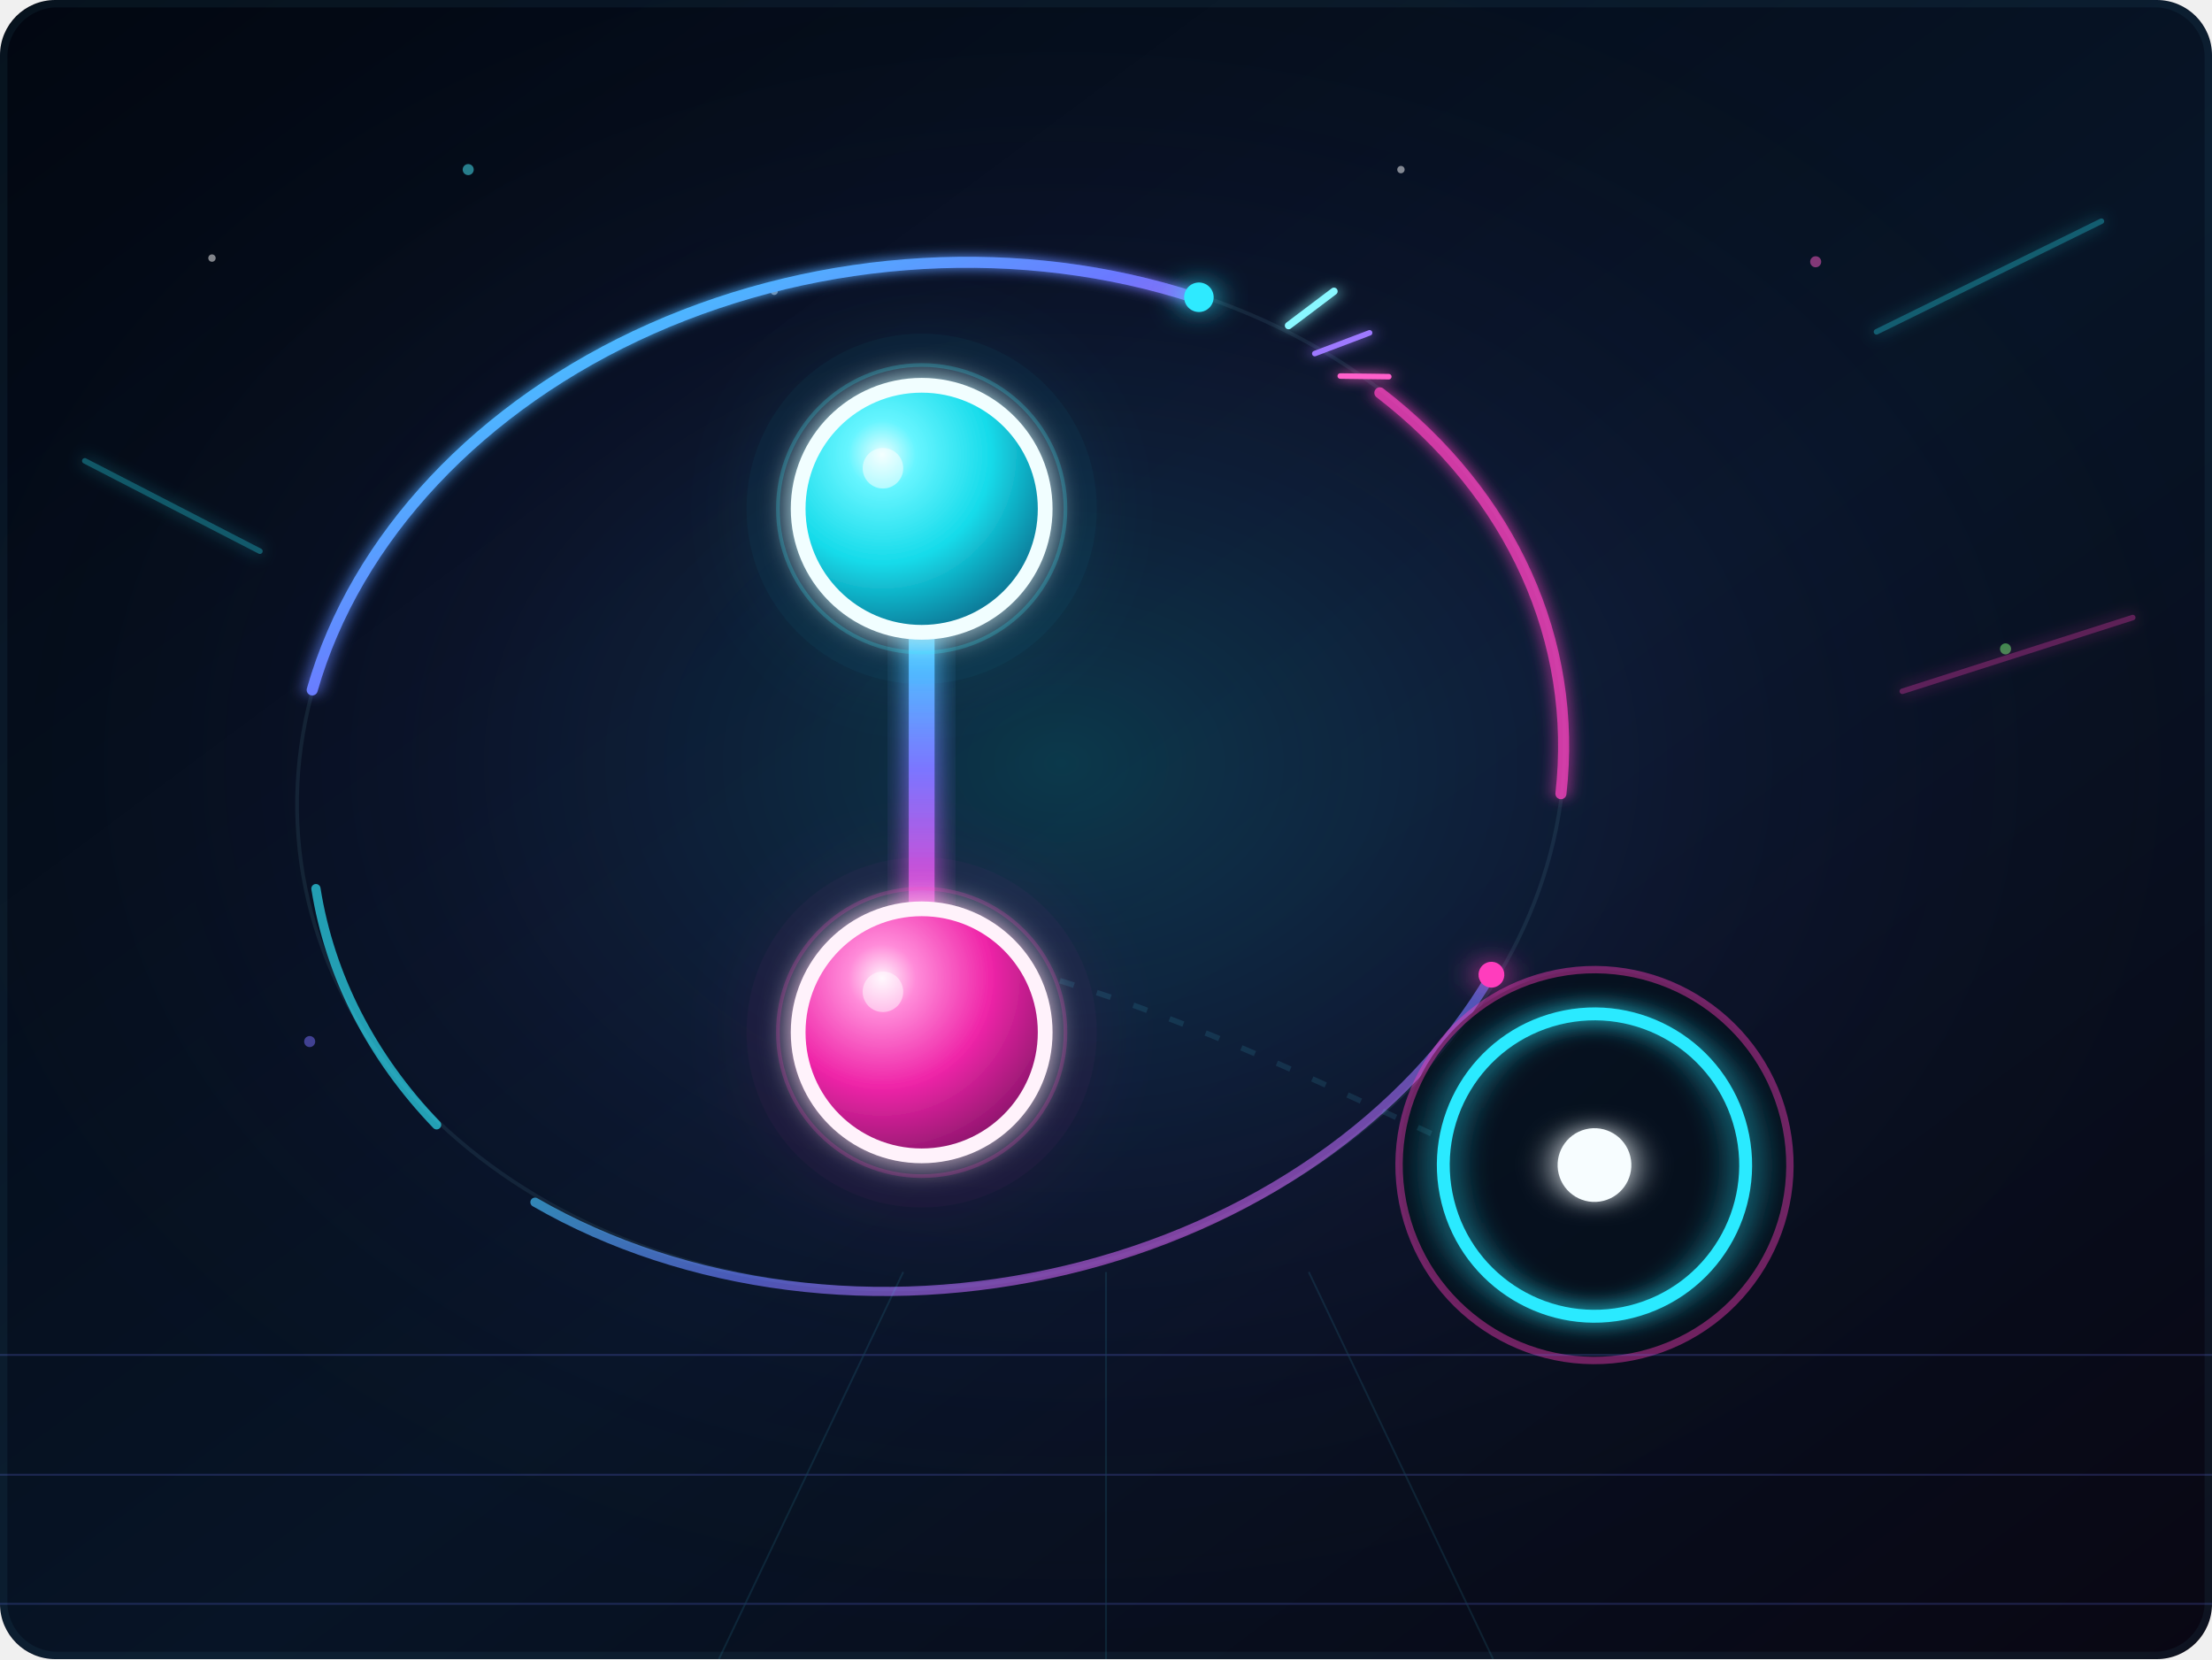
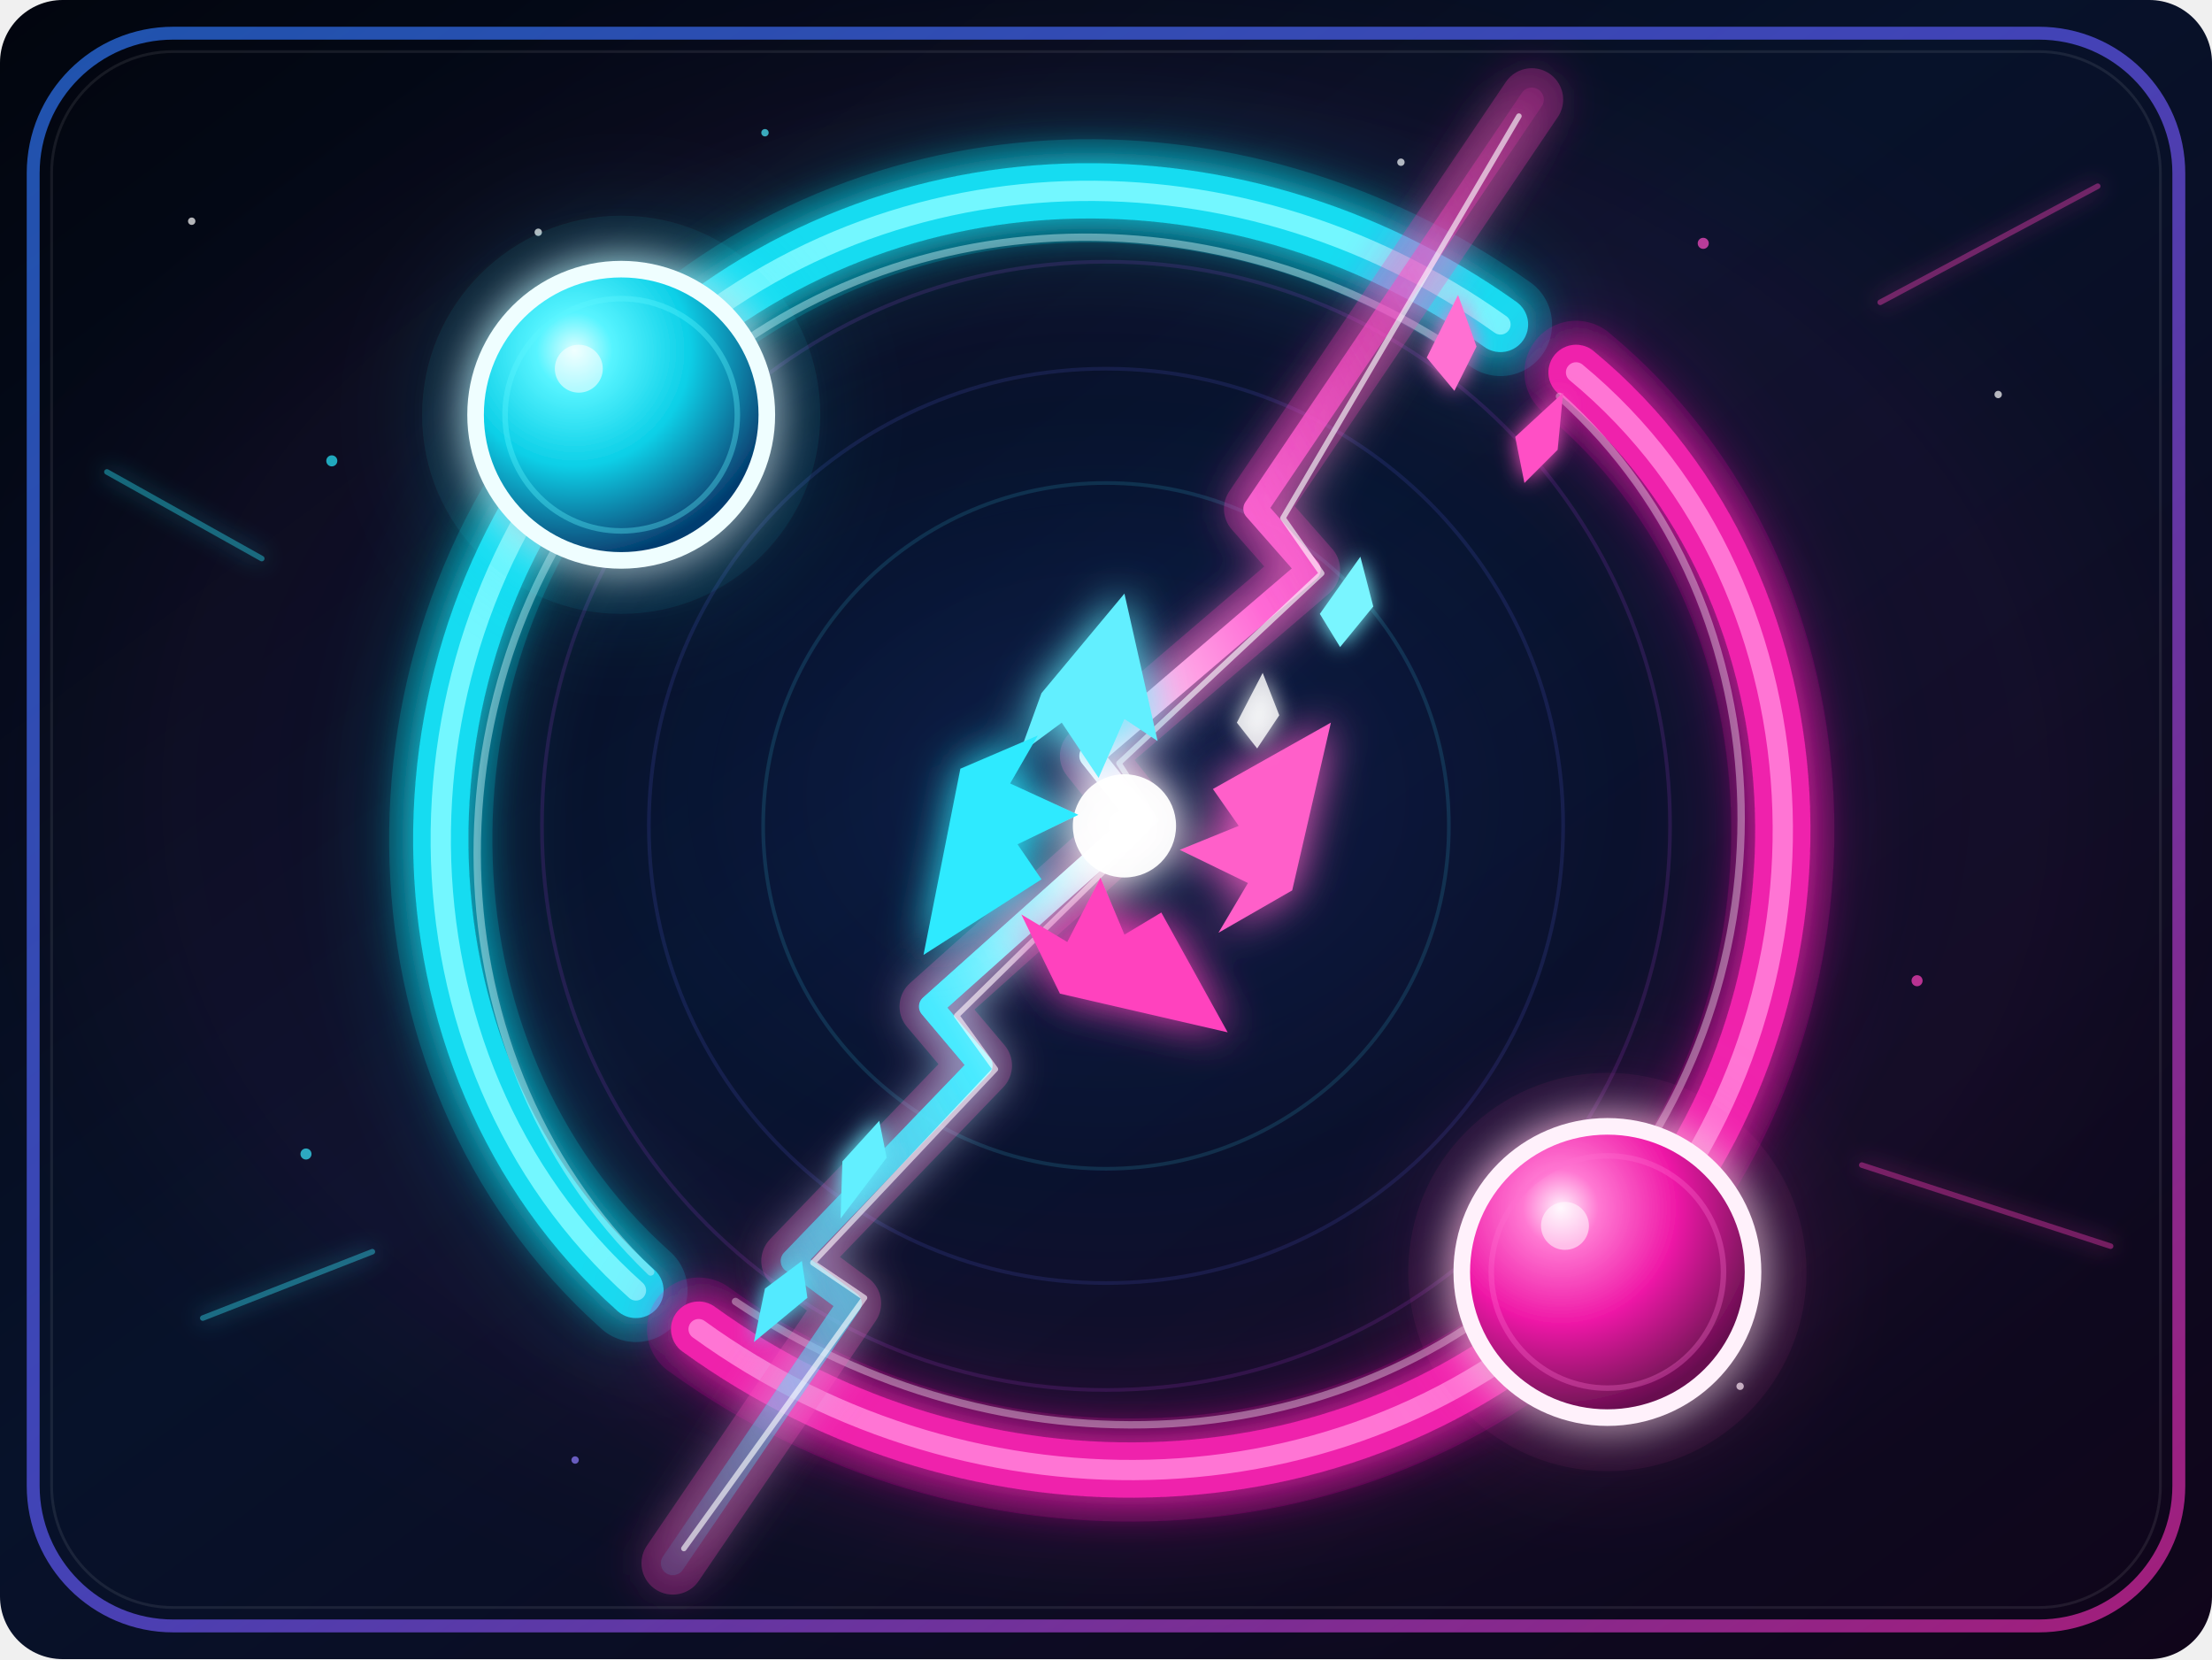
<svg xmlns="http://www.w3.org/2000/svg" viewBox="0 0 1200 900" role="img" aria-labelledby="title desc">
  <defs>
    <linearGradient id="bg" x1="0" y1="0" x2="1" y2="1">
-       <stop offset="0" stop-color="#020711" />
-       <stop offset=".55" stop-color="#071426" />
-       <stop offset="1" stop-color="#090713" />
+       <stop offset="0" stop-color="#02050e" />
+       <stop offset=".45" stop-color="#07122a" />
+       <stop offset="1" stop-color="#10051a" />
    </linearGradient>
-     <radialGradient id="aura" cx="48%" cy="46%" r="58%">
-       <stop offset="0" stop-color="#23e9ff" stop-opacity=".18" />
-       <stop offset=".48" stop-color="#6b6dff" stop-opacity=".055" />
+     <radialGradient id="centerGlow" cx="50%" cy="48%" r="56%">
+       <stop offset="0" stop-color="#3768ff" stop-opacity=".16" />
+       <stop offset=".42" stop-color="#103b9b" stop-opacity=".07" />
+       <stop offset=".75" stop-color="#ff2db9" stop-opacity=".035" />
      <stop offset="1" stop-color="#000" stop-opacity="0" />
    </radialGradient>
-     <radialGradient id="cyan" cx="34%" cy="28%" r="76%">
-       <stop offset="0" stop-color="#e9feff" />
-       <stop offset=".18" stop-color="#67f5ff" />
-       <stop offset=".58" stop-color="#16dbea" />
-       <stop offset="1" stop-color="#087594" />
+     <radialGradient id="cyanOrb" cx="34%" cy="28%" r="72%">
+       <stop offset="0" stop-color="#dffeff" />
+       <stop offset=".18" stop-color="#58f4ff" />
+       <stop offset=".55" stop-color="#0ccfe7" />
+       <stop offset="1" stop-color="#063d6f" />
    </radialGradient>
-     <radialGradient id="pink" cx="34%" cy="28%" r="76%">
-       <stop offset="0" stop-color="#fff3fc" />
-       <stop offset=".18" stop-color="#ff8bd9" />
-       <stop offset=".58" stop-color="#ef25a8" />
-       <stop offset="1" stop-color="#8e166d" />
+     <radialGradient id="pinkOrb" cx="34%" cy="28%" r="72%">
+       <stop offset="0" stop-color="#fff1fc" />
+       <stop offset=".18" stop-color="#ff78d2" />
+       <stop offset=".55" stop-color="#ef19a7" />
+       <stop offset="1" stop-color="#67104f" />
    </radialGradient>
-     <linearGradient id="link" x1="0" y1="0" x2="0" y2="1">
-       <stop offset="0" stop-color="#32efff" />
-       <stop offset=".5" stop-color="#7c75ff" />
-       <stop offset="1" stop-color="#ff36ba" />
+     <linearGradient id="fracture" x1="0" y1="1" x2="1" y2="0">
+       <stop offset="0" stop-color="#45eaff" stop-opacity=".12" />
+       <stop offset=".34" stop-color="#49eaff" />
+       <stop offset=".5" stop-color="#ffffff" />
+       <stop offset=".67" stop-color="#ff69d5" />
+       <stop offset="1" stop-color="#ff2cb8" stop-opacity=".15" />
    </linearGradient>
-     <linearGradient id="orbit" x1="0" y1="0" x2="1" y2="1">
-       <stop offset="0" stop-color="#33ecff" />
-       <stop offset=".52" stop-color="#6b79ff" />
-       <stop offset="1" stop-color="#ff3cbd" />
+     <linearGradient id="frameGrad" x1="0" y1="0" x2="1" y2="1">
+       <stop offset="0" stop-color="#2d7cff" />
+       <stop offset=".48" stop-color="#625cff" />
+       <stop offset="1" stop-color="#f12aac" />
    </linearGradient>
-     <linearGradient id="slash" x1="0" y1="0" x2="1" y2="0">
-       <stop offset="0" stop-color="#2ceaff" stop-opacity="0" />
-       <stop offset=".2" stop-color="#2ceaff" />
-       <stop offset=".52" stop-color="#f4fdff" />
-       <stop offset=".82" stop-color="#ff3cbd" />
-       <stop offset="1" stop-color="#ff3cbd" stop-opacity="0" />
-     </linearGradient>
-     <filter id="glow18" x="-90%" y="-90%" width="280%" height="280%">
-       <feGaussianBlur stdDeviation="18" result="b" />
+     <filter id="glow24" x="-100%" y="-100%" width="300%" height="300%">
+       <feGaussianBlur stdDeviation="24" result="b" />
      <feMerge>
        <feMergeNode in="b" />
        <feMergeNode in="SourceGraphic" />
      </feMerge>
    </filter>
-     <filter id="glow8" x="-80%" y="-80%" width="260%" height="260%">
-       <feGaussianBlur stdDeviation="8" result="b" />
+     <filter id="glow12" x="-90%" y="-90%" width="280%" height="280%">
+       <feGaussianBlur stdDeviation="12" result="b" />
      <feMerge>
        <feMergeNode in="b" />
        <feMergeNode in="SourceGraphic" />
      </feMerge>
    </filter>
-     <filter id="glow4" x="-70%" y="-70%" width="240%" height="240%">
-       <feGaussianBlur stdDeviation="4" result="b" />
+     <filter id="glow6" x="-80%" y="-80%" width="260%" height="260%">
+       <feGaussianBlur stdDeviation="6" result="b" />
      <feMerge>
        <feMergeNode in="b" />
        <feMergeNode in="SourceGraphic" />
      </feMerge>
    </filter>
    <clipPath id="clip">
-       <rect width="1200" height="900" rx="30" />
+       <rect width="1200" height="900" rx="34" />
    </clipPath>
  </defs>
  <g clip-path="url(#clip)">
    <rect width="1200" height="900" fill="url(#bg)" />
-     <rect width="1200" height="900" fill="url(#aura)" />
-     <g opacity=".5">
-       <circle cx="115" cy="140" r="2" fill="#fff" />
-       <circle cx="254" cy="92" r="3" fill="#4aefff" />
-       <circle cx="420" cy="158" r="2" fill="#fff" />
-       <circle cx="760" cy="92" r="2" fill="#fff" />
-       <circle cx="985" cy="142" r="3" fill="#ff5cca" />
-       <circle cx="1088" cy="352" r="3" fill="#74ff75" />
-       <circle cx="168" cy="565" r="3" fill="#796fff" />
+     <rect width="1200" height="900" fill="url(#centerGlow)" />
+     <g opacity=".7">
+       <circle cx="104" cy="120" r="2" fill="#fff" />
+       <circle cx="180" cy="250" r="3" fill="#28eaff" />
+       <circle cx="292" cy="126" r="2" fill="#fff" />
+       <circle cx="415" cy="72" r="2" fill="#4decff" />
+       <circle cx="760" cy="88" r="2" fill="#fff" />
+       <circle cx="924" cy="132" r="3" fill="#ff4fc7" />
+       <circle cx="1084" cy="214" r="2" fill="#fff" />
+       <circle cx="1040" cy="532" r="3" fill="#ff42bf" />
+       <circle cx="166" cy="626" r="3" fill="#39eaff" />
+       <circle cx="944" cy="752" r="2" fill="#fff" />
+       <circle cx="312" cy="792" r="2" fill="#8e7cff" />
    </g>
-     <g transform="translate(505 420) rotate(-8)" fill="none" stroke-linecap="round">
-       <ellipse rx="345" ry="278" stroke="#9aefff" stroke-opacity=".08" stroke-width="2" />
-       <path d="M-326-92A345 278 0 0 1 178-236" stroke="url(#orbit)" stroke-width="6" filter="url(#glow4)" />
-       <path d="M270-171A345 278 0 0 1 337 58" stroke="#ff42c1" stroke-width="6" opacity=".8" filter="url(#glow4)" />
-       <path d="M286 150A345 278 0 0 1-245 200" stroke="url(#orbit)" stroke-width="5" opacity=".66" />
-       <path d="M-292 151A345 278 0 0 1-339 15" stroke="#31eaff" stroke-width="5" opacity=".65" />
-       <circle cx="180" cy="-236" r="8" fill="#2deaff" filter="url(#glow8)" />
-       <circle cx="286" cy="150" r="7" fill="#ff3cbd" filter="url(#glow8)" />
-       <g transform="translate(226 -214)" filter="url(#glow4)">
-         <path d="M0 0 27-15" stroke="#89f7ff" stroke-width="4" />
-         <path d="M12 17 43 10" stroke="#9e79ff" stroke-width="3" />
-         <path d="M24 31 50 35" stroke="#ff60cb" stroke-width="3" />
-       </g>
+     <g transform="translate(600 448)" fill="none" opacity=".14">
+       <circle r="186" stroke="#3fdfff" stroke-width="2" />
+       <circle r="248" stroke="#696cff" stroke-width="2" />
+       <circle r="306" stroke="#c54cff" stroke-width="2" />
    </g>
-     <g transform="translate(500 418)">
-       <rect x="-7" y="-101" width="14" height="202" rx="7" fill="url(#link)" filter="url(#glow8)" />
-       <circle cy="-142" r="95" fill="#20e8ff" opacity=".07" filter="url(#glow18)" />
-       <circle cy="-142" r="67" fill="url(#cyan)" stroke="#f1feff" stroke-width="8" filter="url(#glow8)" />
-       <circle cy="-142" r="78" fill="none" stroke="#32ecff" stroke-opacity=".22" stroke-width="2" />
-       <circle cx="-21" cy="-164" r="11" fill="#fff" opacity=".5" />
-       <circle cy="142" r="95" fill="#ff2fba" opacity=".065" filter="url(#glow18)" />
-       <circle cy="142" r="67" fill="url(#pink)" stroke="#fff2fb" stroke-width="8" filter="url(#glow8)" />
-       <circle cy="142" r="78" fill="none" stroke="#ff43c1" stroke-opacity=".21" stroke-width="2" />
-       <circle cx="-21" cy="120" r="11" fill="#fff" opacity=".46" />
+     <g fill="none" stroke-linecap="round">
+       <path d="M345 700C205 575 205 345 338 210C468 77 668 72 814 176" stroke="#0ddff2" stroke-opacity=".18" stroke-width="56" filter="url(#glow24)" />
+       <path d="M345 700C205 575 205 345 338 210C468 77 668 72 814 176" stroke="#17dcf1" stroke-width="30" filter="url(#glow12)" />
+       <path d="M345 700C205 575 205 345 338 210C468 77 668 72 814 176" stroke="#73f7ff" stroke-width="11" />
+       <path d="M353 690C227 569 229 359 350 231C470 105 655 99 794 193" stroke="#d4fdff" stroke-opacity=".42" stroke-width="4" />
    </g>
-     <g transform="translate(865 632) rotate(-14)">
-       <circle r="106" fill="#06101c" fill-opacity=".82" stroke="#ff3cbd" stroke-opacity=".42" stroke-width="4" />
-       <circle r="82" fill="none" stroke="#2ceaff" stroke-width="7" filter="url(#glow8)" />
-       <circle r="20" fill="#f7fdff" filter="url(#glow8)" />
-       <path d="M-133 0H133" stroke="url(#slash)" stroke-width="16" stroke-linecap="round" filter="url(#glow8)" />
+     <g fill="none" stroke-linecap="round">
+       <path d="M855 202C999 321 1004 554 872 690C740 826 528 829 379 721" stroke="#f41cb0" stroke-opacity=".16" stroke-width="56" filter="url(#glow24)" />
+       <path d="M855 202C999 321 1004 554 872 690C740 826 528 829 379 721" stroke="#ef20ac" stroke-width="30" filter="url(#glow12)" />
+       <path d="M855 202C999 321 1004 554 872 690C740 826 528 829 379 721" stroke="#ff75d4" stroke-width="11" />
+       <path d="M846 215C974 330 977 540 857 669C735 799 542 802 399 706" stroke="#fff0fb" stroke-opacity=".38" stroke-width="4" />
    </g>
-     <path d="M575 532 C650 555 718 588 783 618" fill="none" stroke="#5ae9ff" stroke-opacity=".11" stroke-width="3" stroke-dasharray="8 13" />
-     <g opacity=".23">
-       <path d="M0 735H1200M0 800H1200M0 870H1200" stroke="#6d76ff" />
-       <path d="M600 690V900M490 690 390 900M710 690 810 900" stroke="#46ddff" stroke-opacity=".45" />
+     <g transform="translate(337 225)">
+       <circle r="108" fill="#0ee5f6" opacity=".12" filter="url(#glow24)" />
+       <circle r="79" fill="url(#cyanOrb)" stroke="#effeff" stroke-width="9" filter="url(#glow12)" />
+       <circle r="63" fill="none" stroke="#5ff5ff" stroke-opacity=".35" stroke-width="3" />
+       <circle cx="-23" cy="-25" r="13" fill="#fff" opacity=".55" />
    </g>
-     <g stroke-linecap="round" opacity=".34" filter="url(#glow4)">
-       <path d="M46 250 141 299" stroke="#2ceaff" stroke-width="3" />
-       <path d="M1018 180 1140 120" stroke="#2ceaff" stroke-width="3" />
-       <path d="M1032 375 1157 335" stroke="#ff3cbd" stroke-width="3" />
+     <g transform="translate(872 690)">
+       <circle r="108" fill="#ff2eb9" opacity=".11" filter="url(#glow24)" />
+       <circle r="79" fill="url(#pinkOrb)" stroke="#fff1fb" stroke-width="9" filter="url(#glow12)" />
+       <circle r="63" fill="none" stroke="#ff70cf" stroke-opacity=".32" stroke-width="3" />
+       <circle cx="-23" cy="-25" r="13" fill="#fff" opacity=".52" />
    </g>
-     <rect x="2" y="2" width="1196" height="896" rx="29" fill="none" stroke="#5be8ff" stroke-opacity=".055" stroke-width="4" />
+     <g filter="url(#glow12)">
+       <path d="M365 848L461 707L430 684L532 578L505 546L619 444L592 410L710 309L681 276L831 54" fill="none" stroke="#ff38bc" stroke-opacity=".24" stroke-width="34" stroke-linejoin="round" stroke-linecap="round" />
+       <path d="M365 848L461 707L430 684L532 578L505 546L619 444L592 410L710 309L681 276L831 54" fill="none" stroke="url(#fracture)" stroke-width="13" stroke-linejoin="round" stroke-linecap="round" />
+       <path d="M371 840L469 704L441 685L540 580L519 551L627 445L607 414L717 311L696 281L824 63" fill="none" stroke="#fff" stroke-opacity=".62" stroke-width="3" stroke-linejoin="round" stroke-linecap="round" />
+     </g>
+     <g transform="translate(610 448)" filter="url(#glow12)">
+       <circle r="28" fill="#fff" opacity=".95" />
+       <path d="M0-126 18-46 0-58-14-26-34-56-57-39-45-72Z" fill="#62efff" />
+       <path d="M112-56 48-20 62 0 30 13 67 31 51 58 91 35Z" fill="#ff5fc9" />
+       <path d="M-109 70-45 29-58 10-25-6-62-23-47-49-89-31Z" fill="#2deaff" />
+       <path d="M56 112 20 47 0 59-13 28-31 63-56 48-35 91Z" fill="#ff42be" />
+     </g>
+     <g filter="url(#glow6)">
+       <path d="M774 194l17-34 10 28-12 24z" fill="#ff70d2" />
+       <path d="M822 237l26-24-3 31-18 18z" fill="#ff50c5" />
+       <path d="M716 333l22-31 7 27-18 22z" fill="#79f5ff" />
+       <path d="M481 628l-25 33 1-31 20-22z" fill="#62efff" />
+       <path d="M438 704l-29 24 6-29 20-15z" fill="#52eaff" />
+       <path d="M671 392l14-27 9 23-12 18z" fill="#fff" opacity=".8" />
+     </g>
+     <g stroke-linecap="round" opacity=".42" filter="url(#glow6)">
+       <path d="M58 256 142 303" stroke="#2ceaff" stroke-width="3" />
+       <path d="M1020 164 1138 101" stroke="#ff42bf" stroke-width="3" />
+       <path d="M1010 632 1145 676" stroke="#ff3abc" stroke-width="3" />
+       <path d="M110 715 202 679" stroke="#36eaff" stroke-width="3" />
+     </g>
+     <rect x="18" y="18" width="1164" height="864" rx="76" fill="none" stroke="url(#frameGrad)" stroke-width="7" stroke-opacity=".66" />
+     <rect x="28" y="28" width="1144" height="844" rx="66" fill="none" stroke="#ffffff" stroke-width="1.5" stroke-opacity=".08" />
  </g>
</svg>
